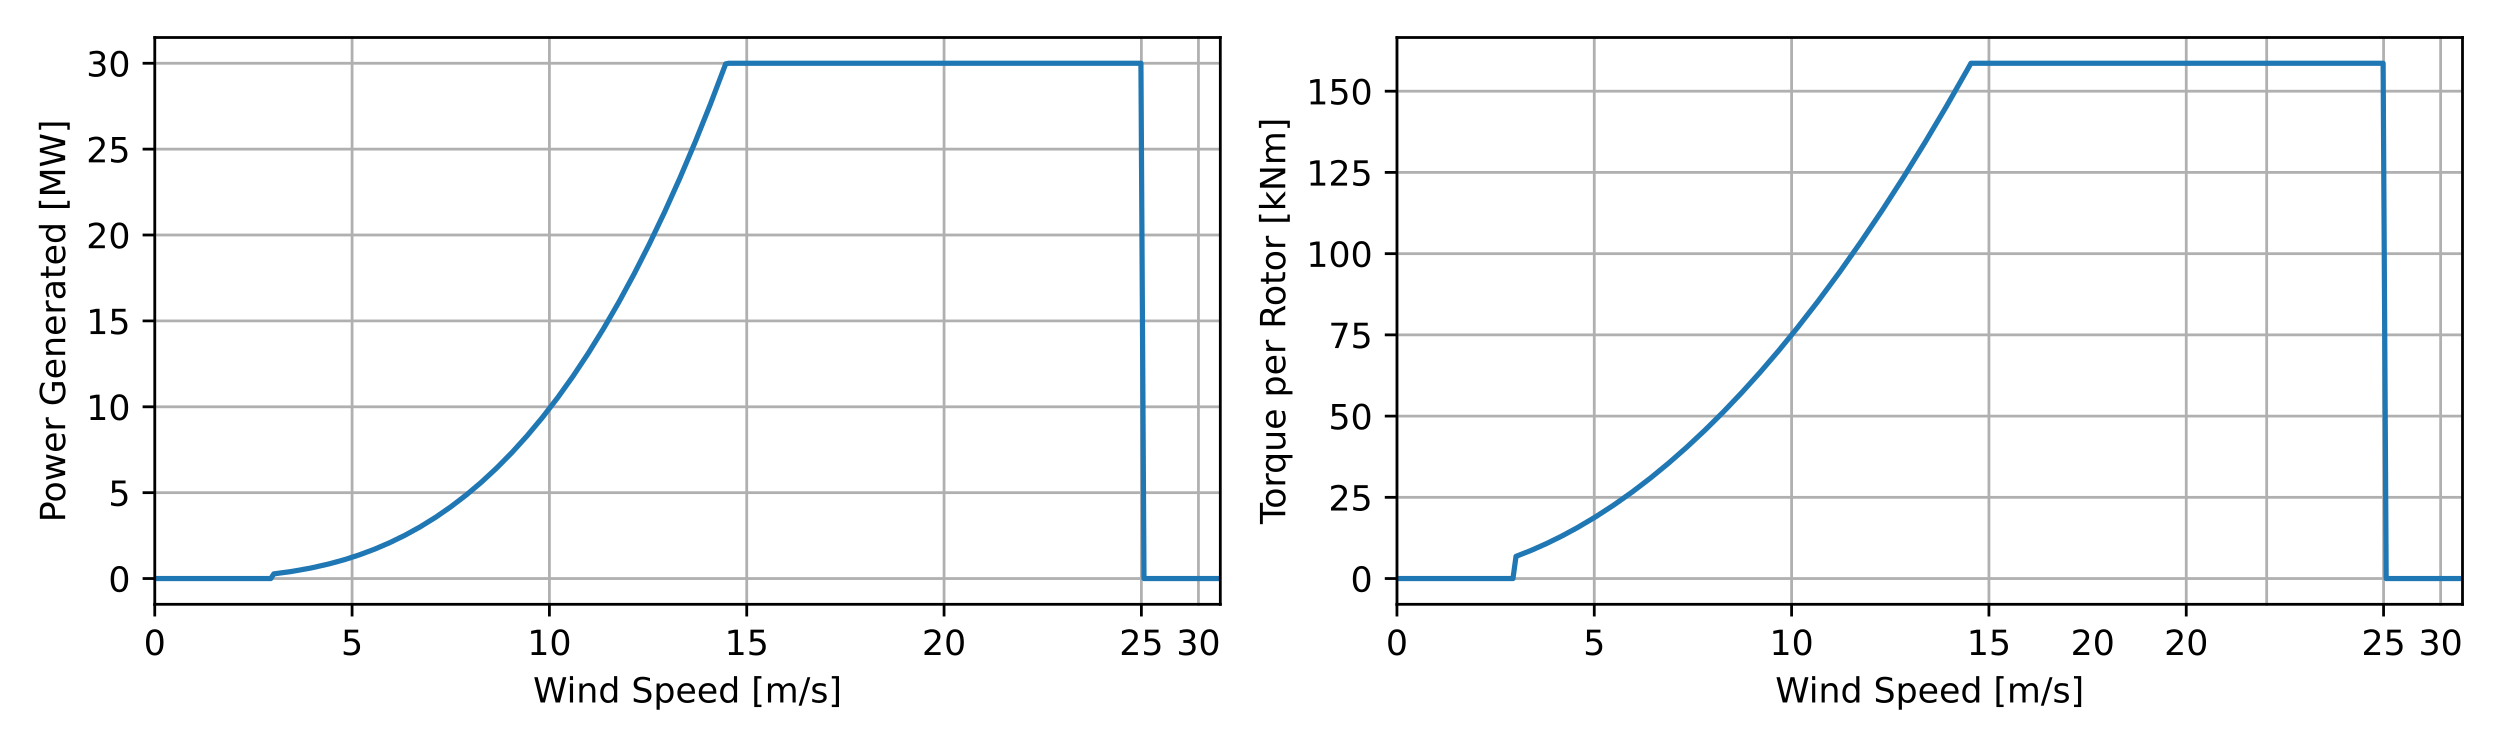
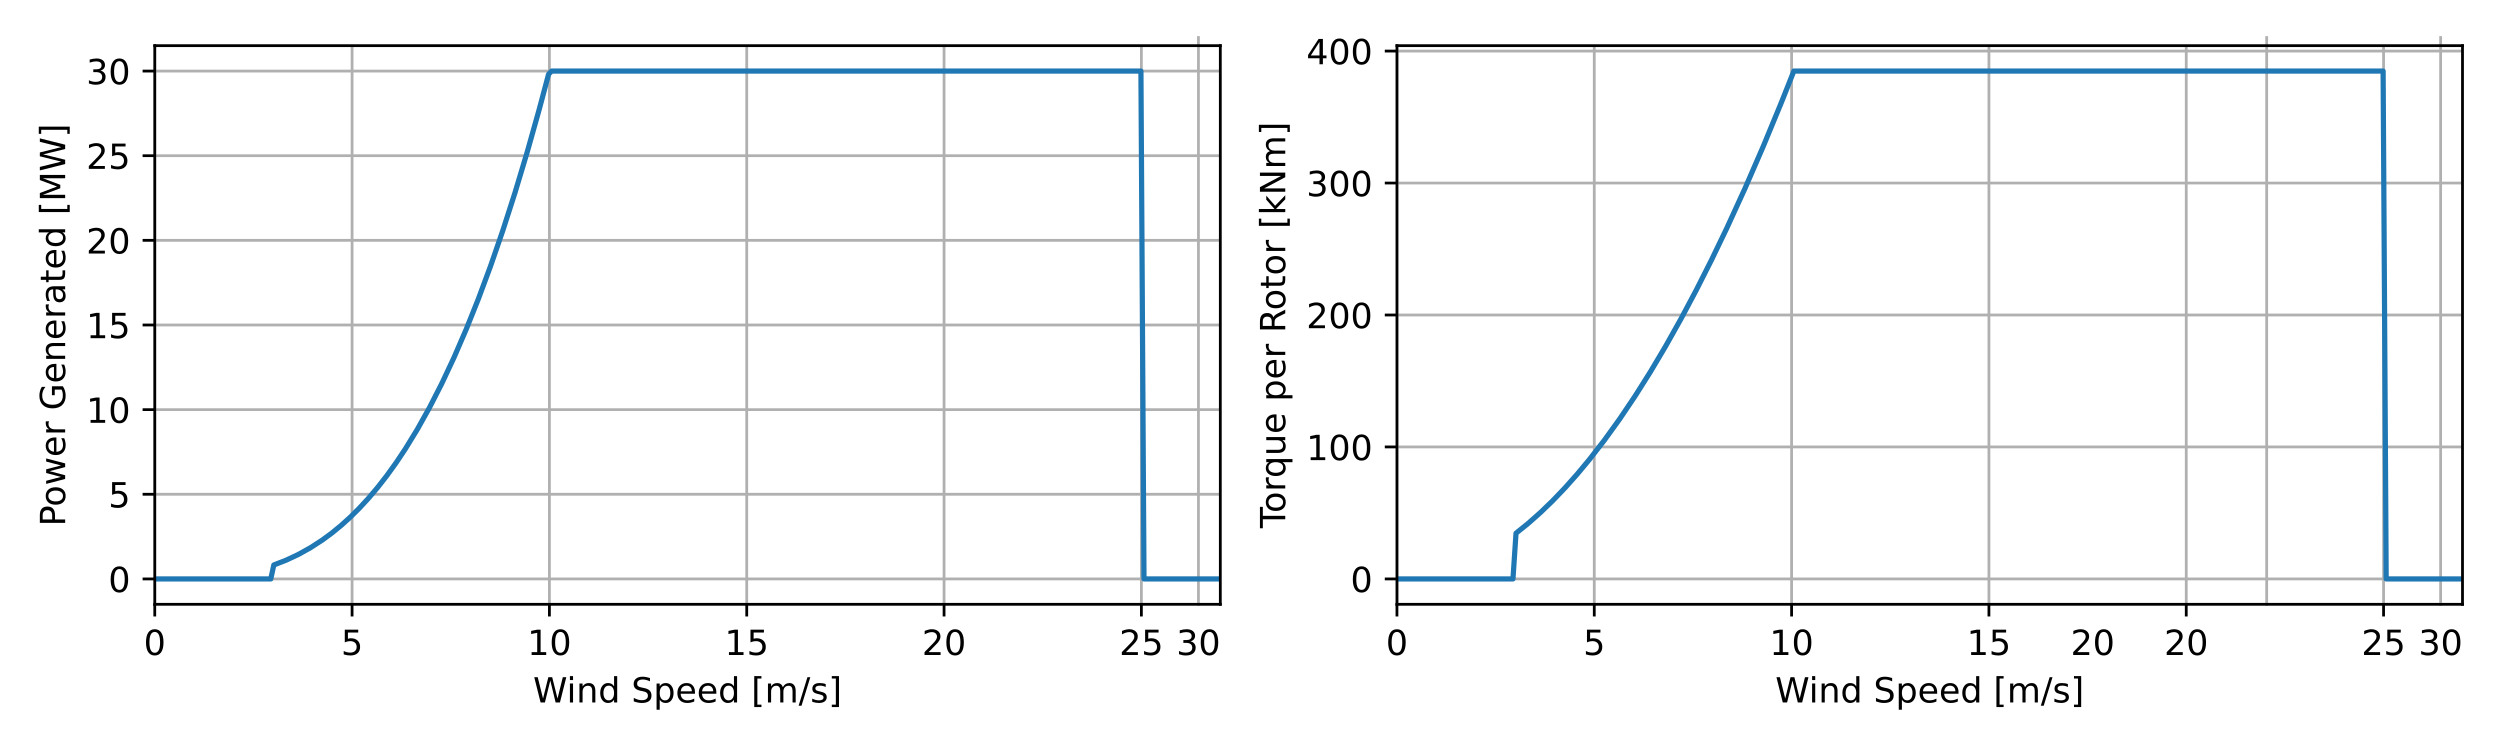
<svg xmlns="http://www.w3.org/2000/svg" xmlns:xlink="http://www.w3.org/1999/xlink" width="720pt" height="216pt" viewBox="0 0 720 216" version="1.1">
  <defs>
    <style type="text/css">*{stroke-linejoin: round; stroke-linecap: butt}</style>
  </defs>
  <g id="figure_1">
    <g id="patch_1">
      <path d="M 0 216  L 720 216  L 720 0  L 0 0  z " style="fill: #ffffff" />
    </g>
    <g id="axes_1">
      <g id="patch_2">
-         <path d="M 44.57 174.04  L 351.45 174.04  L 351.45 10.8  L 44.57 10.8  z " style="fill: #ffffff" />
+         <path d="M 44.57 174.04  L 351.45 174.04  L 351.45 13.15  L 44.57 13.15  z " style="fill: #ffffff" />
      </g>
      <g id="matplotlib.axis_1">
        <g id="xtick_1">
          <g id="line2d_1">
-             <path d="M 44.57 174.04  L 44.57 10.8  " clip-path="url(#pf1226b4d7b)" style="fill: none; stroke: #b0b0b0; stroke-width: 0.8; stroke-linecap: square" />
+             <path d="M 44.57 174.04  L 44.57 13.15  " clip-path="url(#p0feeaf5bdf)" style="fill: none; stroke: #b0b0b0; stroke-width: 0.8; stroke-linecap: square" />
          </g>
          <g id="line2d_2">
            <defs>
-               <path id="md472fddecd" d="M 0 0  L 0 3.5  " style="stroke: #000000; stroke-width: 0.8" />
+               <path id="m99c97398db" d="M 0 0  L 0 3.5  " style="stroke: #000000; stroke-width: 0.8" />
            </defs>
            <g>
-               <use xlink:href="#md472fddecd" x="44.57" y="174.04" style="stroke: #000000; stroke-width: 0.8" />
+               <use xlink:href="#m99c97398db" x="44.57" y="174.04" style="stroke: #000000; stroke-width: 0.8" />
            </g>
          </g>
          <g id="text_1">
            <g transform="translate(41.38875 188.6384) scale(0.1 -0.1)">
              <defs>
                <path id="DejaVuSans-30" d="M 2034 4250  Q 1547 4250 1301 3770  Q 1056 3291 1056 2328  Q 1056 1369 1301 889  Q 1547 409 2034 409  Q 2525 409 2770 889  Q 3016 1369 3016 2328  Q 3016 3291 2770 3770  Q 2525 4250 2034 4250  z M 2034 4750  Q 2819 4750 3233 4129  Q 3647 3509 3647 2328  Q 3647 1150 3233 529  Q 2819 -91 2034 -91  Q 1250 -91 836 529  Q 422 1150 422 2328  Q 422 3509 836 4129  Q 1250 4750 2034 4750  z " transform="scale(0.015625)" />
              </defs>
              <use xlink:href="#DejaVuSans-30" />
            </g>
          </g>
        </g>
        <g id="xtick_2">
          <g id="line2d_3">
-             <path d="M 101.4 174.04  L 101.4 10.8  " clip-path="url(#pf1226b4d7b)" style="fill: none; stroke: #b0b0b0; stroke-width: 0.8; stroke-linecap: square" />
+             <path d="M 101.4 174.04  L 101.4 13.15  " clip-path="url(#p0feeaf5bdf)" style="fill: none; stroke: #b0b0b0; stroke-width: 0.8; stroke-linecap: square" />
          </g>
          <g id="line2d_4">
            <g>
-               <use xlink:href="#md472fddecd" x="101.4" y="174.04" style="stroke: #000000; stroke-width: 0.8" />
+               <use xlink:href="#m99c97398db" x="101.4" y="174.04" style="stroke: #000000; stroke-width: 0.8" />
            </g>
          </g>
          <g id="text_2">
            <g transform="translate(98.21838 188.6384) scale(0.1 -0.1)">
              <defs>
                <path id="DejaVuSans-35" d="M 691 4666  L 3169 4666  L 3169 4134  L 1269 4134  L 1269 2991  Q 1406 3038 1543 3061  Q 1681 3084 1819 3084  Q 2600 3084 3056 2656  Q 3513 2228 3513 1497  Q 3513 744 3044 326  Q 2575 -91 1722 -91  Q 1428 -91 1123 -41  Q 819 9 494 109  L 494 744  Q 775 591 1075 516  Q 1375 441 1709 441  Q 2250 441 2565 725  Q 2881 1009 2881 1497  Q 2881 1984 2565 2268  Q 2250 2553 1709 2553  Q 1456 2553 1204 2497  Q 953 2441 691 2322  L 691 4666  z " transform="scale(0.015625)" />
              </defs>
              <use xlink:href="#DejaVuSans-35" />
            </g>
          </g>
        </g>
        <g id="xtick_3">
          <g id="line2d_5">
-             <path d="M 158.229 174.04  L 158.229 10.8  " clip-path="url(#pf1226b4d7b)" style="fill: none; stroke: #b0b0b0; stroke-width: 0.8; stroke-linecap: square" />
+             <path d="M 158.229 174.04  L 158.229 13.15  " clip-path="url(#p0feeaf5bdf)" style="fill: none; stroke: #b0b0b0; stroke-width: 0.8; stroke-linecap: square" />
          </g>
          <g id="line2d_6">
            <g>
-               <use xlink:href="#md472fddecd" x="158.229" y="174.04" style="stroke: #000000; stroke-width: 0.8" />
+               <use xlink:href="#m99c97398db" x="158.229" y="174.04" style="stroke: #000000; stroke-width: 0.8" />
            </g>
          </g>
          <g id="text_3">
            <g transform="translate(151.8668 188.6384) scale(0.1 -0.1)">
              <defs>
                <path id="DejaVuSans-31" d="M 794 531  L 1825 531  L 1825 4091  L 703 3866  L 703 4441  L 1819 4666  L 2450 4666  L 2450 531  L 3481 531  L 3481 0  L 794 0  L 794 531  z " transform="scale(0.015625)" />
              </defs>
              <use xlink:href="#DejaVuSans-31" />
              <use xlink:href="#DejaVuSans-30" x="63.623" />
            </g>
          </g>
        </g>
        <g id="xtick_4">
          <g id="line2d_7">
-             <path d="M 215.059 174.04  L 215.059 10.8  " clip-path="url(#pf1226b4d7b)" style="fill: none; stroke: #b0b0b0; stroke-width: 0.8; stroke-linecap: square" />
+             <path d="M 215.059 174.04  L 215.059 13.15  " clip-path="url(#p0feeaf5bdf)" style="fill: none; stroke: #b0b0b0; stroke-width: 0.8; stroke-linecap: square" />
          </g>
          <g id="line2d_8">
            <g>
-               <use xlink:href="#md472fddecd" x="215.059" y="174.04" style="stroke: #000000; stroke-width: 0.8" />
+               <use xlink:href="#m99c97398db" x="215.059" y="174.04" style="stroke: #000000; stroke-width: 0.8" />
            </g>
          </g>
          <g id="text_4">
            <g transform="translate(208.6964 188.6384) scale(0.1 -0.1)">
              <use xlink:href="#DejaVuSans-31" />
              <use xlink:href="#DejaVuSans-35" x="63.623" />
            </g>
          </g>
        </g>
        <g id="xtick_5">
          <g id="line2d_9">
-             <path d="M 271.889 174.04  L 271.889 10.8  " clip-path="url(#pf1226b4d7b)" style="fill: none; stroke: #b0b0b0; stroke-width: 0.8; stroke-linecap: square" />
+             <path d="M 271.889 174.04  L 271.889 13.15  " clip-path="url(#p0feeaf5bdf)" style="fill: none; stroke: #b0b0b0; stroke-width: 0.8; stroke-linecap: square" />
          </g>
          <g id="line2d_10">
            <g>
-               <use xlink:href="#md472fddecd" x="271.889" y="174.04" style="stroke: #000000; stroke-width: 0.8" />
+               <use xlink:href="#m99c97398db" x="271.889" y="174.04" style="stroke: #000000; stroke-width: 0.8" />
            </g>
          </g>
          <g id="text_5">
            <g transform="translate(265.526 188.6384) scale(0.1 -0.1)">
              <defs>
                <path id="DejaVuSans-32" d="M 1228 531  L 3431 531  L 3431 0  L 469 0  L 469 531  Q 828 903 1448 1529  Q 2069 2156 2228 2338  Q 2531 2678 2651 2914  Q 2772 3150 2772 3378  Q 2772 3750 2511 3984  Q 2250 4219 1831 4219  Q 1534 4219 1204 4116  Q 875 4013 500 3803  L 500 4441  Q 881 4594 1212 4672  Q 1544 4750 1819 4750  Q 2544 4750 2975 4387  Q 3406 4025 3406 3419  Q 3406 3131 3298 2873  Q 3191 2616 2906 2266  Q 2828 2175 2409 1742  Q 1991 1309 1228 531  z " transform="scale(0.015625)" />
              </defs>
              <use xlink:href="#DejaVuSans-32" />
              <use xlink:href="#DejaVuSans-30" x="63.623" />
            </g>
          </g>
        </g>
        <g id="xtick_6">
          <g id="line2d_11">
-             <path d="M 328.718 174.04  L 328.718 10.8  " clip-path="url(#pf1226b4d7b)" style="fill: none; stroke: #b0b0b0; stroke-width: 0.8; stroke-linecap: square" />
+             <path d="M 328.718 174.04  L 328.718 13.15  " clip-path="url(#p0feeaf5bdf)" style="fill: none; stroke: #b0b0b0; stroke-width: 0.8; stroke-linecap: square" />
          </g>
          <g id="line2d_12">
            <g>
-               <use xlink:href="#md472fddecd" x="328.718" y="174.04" style="stroke: #000000; stroke-width: 0.8" />
+               <use xlink:href="#m99c97398db" x="328.718" y="174.04" style="stroke: #000000; stroke-width: 0.8" />
            </g>
          </g>
          <g id="text_6">
            <g transform="translate(322.3556 188.6384) scale(0.1 -0.1)">
              <use xlink:href="#DejaVuSans-32" />
              <use xlink:href="#DejaVuSans-35" x="63.623" />
            </g>
          </g>
        </g>
        <g id="xtick_7">
          <g id="line2d_13">
            <path d="M 345.15 174.04  L 345.15 10.8  " clip-path="url(#pba02315aa2)" style="fill: none; stroke: #b0b0b0; stroke-width: 0.8; stroke-linecap: square" />
          </g>
          <g id="line2d_14">
            <g>
              <use xlink:href="#m69f1513c51" x="345.15" y="174.04" style="stroke: #000000; stroke-width: 0.8" />
            </g>
          </g>
          <g id="text_7">
            <g transform="translate(338.7875 188.6384) scale(0.1 -0.1)">
              <defs>
                <path id="DejaVuSans-33" d="M 2597 2516  Q 3050 2419 3304 2112  Q 3559 1806 3559 1356  Q 3559 666 3084 287  Q 2609 -91 1734 -91  Q 1441 -91 1130 -33  Q 819 25 488 141  L 488 750  Q 750 597 1062 519  Q 1375 441 1716 441  Q 2309 441 2620 675  Q 2931 909 2931 1356  Q 2931 1769 2642 2001  Q 2353 2234 1838 2234  L 1294 2234  L 1294 2753  L 1863 2753  Q 2328 2753 2575 2939  Q 2822 3125 2822 3475  Q 2822 3834 2567 4026  Q 2313 4219 1838 4219  Q 1578 4219 1281 4162  Q 984 4106 628 3988  L 628 4550  Q 988 4650 1302 4700  Q 1616 4750 1894 4750  Q 2613 4750 3031 4423  Q 3450 4097 3450 3541  Q 3450 3153 3228 2886  Q 3006 2619 2597 2516  z " transform="scale(0.015625)" />
              </defs>
              <use xlink:href="#DejaVuSans-33" />
              <use xlink:href="#DejaVuSans-30" x="63.623" />
            </g>
          </g>
        </g>
        <g id="text_8">
          <g transform="translate(153.5319 202.3166) scale(0.1 -0.1)">
            <defs>
              <path id="DejaVuSans-57" d="M 213 4666  L 850 4666  L 1831 722  L 2809 4666  L 3519 4666  L 4500 722  L 5478 4666  L 6119 4666  L 4947 0  L 4153 0  L 3169 4050  L 2175 0  L 1381 0  L 213 4666  z " transform="scale(0.015625)" />
              <path id="DejaVuSans-69" d="M 603 3500  L 1178 3500  L 1178 0  L 603 0  L 603 3500  z M 603 4863  L 1178 4863  L 1178 4134  L 603 4134  L 603 4863  z " transform="scale(0.015625)" />
              <path id="DejaVuSans-6e" d="M 3513 2113  L 3513 0  L 2938 0  L 2938 2094  Q 2938 2591 2744 2837  Q 2550 3084 2163 3084  Q 1697 3084 1428 2787  Q 1159 2491 1159 1978  L 1159 0  L 581 0  L 581 3500  L 1159 3500  L 1159 2956  Q 1366 3272 1645 3428  Q 1925 3584 2291 3584  Q 2894 3584 3203 3211  Q 3513 2838 3513 2113  z " transform="scale(0.015625)" />
              <path id="DejaVuSans-64" d="M 2906 2969  L 2906 4863  L 3481 4863  L 3481 0  L 2906 0  L 2906 525  Q 2725 213 2448 61  Q 2172 -91 1784 -91  Q 1150 -91 751 415  Q 353 922 353 1747  Q 353 2572 751 3078  Q 1150 3584 1784 3584  Q 2172 3584 2448 3432  Q 2725 3281 2906 2969  z M 947 1747  Q 947 1113 1208 752  Q 1469 391 1925 391  Q 2381 391 2643 752  Q 2906 1113 2906 1747  Q 2906 2381 2643 2742  Q 2381 3103 1925 3103  Q 1469 3103 1208 2742  Q 947 2381 947 1747  z " transform="scale(0.015625)" />
              <path id="DejaVuSans-20" transform="scale(0.015625)" />
              <path id="DejaVuSans-53" d="M 3425 4513  L 3425 3897  Q 3066 4069 2747 4153  Q 2428 4238 2131 4238  Q 1616 4238 1336 4038  Q 1056 3838 1056 3469  Q 1056 3159 1242 3001  Q 1428 2844 1947 2747  L 2328 2669  Q 3034 2534 3370 2195  Q 3706 1856 3706 1288  Q 3706 609 3251 259  Q 2797 -91 1919 -91  Q 1588 -91 1214 -16  Q 841 59 441 206  L 441 856  Q 825 641 1194 531  Q 1563 422 1919 422  Q 2459 422 2753 634  Q 3047 847 3047 1241  Q 3047 1584 2836 1778  Q 2625 1972 2144 2069  L 1759 2144  Q 1053 2284 737 2584  Q 422 2884 422 3419  Q 422 4038 858 4394  Q 1294 4750 2059 4750  Q 2388 4750 2728 4690  Q 3069 4631 3425 4513  z " transform="scale(0.015625)" />
              <path id="DejaVuSans-70" d="M 1159 525  L 1159 -1331  L 581 -1331  L 581 3500  L 1159 3500  L 1159 2969  Q 1341 3281 1617 3432  Q 1894 3584 2278 3584  Q 2916 3584 3314 3078  Q 3713 2572 3713 1747  Q 3713 922 3314 415  Q 2916 -91 2278 -91  Q 1894 -91 1617 61  Q 1341 213 1159 525  z M 3116 1747  Q 3116 2381 2855 2742  Q 2594 3103 2138 3103  Q 1681 3103 1420 2742  Q 1159 2381 1159 1747  Q 1159 1113 1420 752  Q 1681 391 2138 391  Q 2594 391 2855 752  Q 3116 1113 3116 1747  z " transform="scale(0.015625)" />
              <path id="DejaVuSans-65" d="M 3597 1894  L 3597 1613  L 953 1613  Q 991 1019 1311 708  Q 1631 397 2203 397  Q 2534 397 2845 478  Q 3156 559 3463 722  L 3463 178  Q 3153 47 2828 -22  Q 2503 -91 2169 -91  Q 1331 -91 842 396  Q 353 884 353 1716  Q 353 2575 817 3079  Q 1281 3584 2069 3584  Q 2775 3584 3186 3129  Q 3597 2675 3597 1894  z M 3022 2063  Q 3016 2534 2758 2815  Q 2500 3097 2075 3097  Q 1594 3097 1305 2825  Q 1016 2553 972 2059  L 3022 2063  z " transform="scale(0.015625)" />
              <path id="DejaVuSans-5b" d="M 550 4863  L 1875 4863  L 1875 4416  L 1125 4416  L 1125 -397  L 1875 -397  L 1875 -844  L 550 -844  L 550 4863  z " transform="scale(0.015625)" />
              <path id="DejaVuSans-6d" d="M 3328 2828  Q 3544 3216 3844 3400  Q 4144 3584 4550 3584  Q 5097 3584 5394 3201  Q 5691 2819 5691 2113  L 5691 0  L 5113 0  L 5113 2094  Q 5113 2597 4934 2840  Q 4756 3084 4391 3084  Q 3944 3084 3684 2787  Q 3425 2491 3425 1978  L 3425 0  L 2847 0  L 2847 2094  Q 2847 2600 2669 2842  Q 2491 3084 2119 3084  Q 1678 3084 1418 2786  Q 1159 2488 1159 1978  L 1159 0  L 581 0  L 581 3500  L 1159 3500  L 1159 2956  Q 1356 3278 1631 3431  Q 1906 3584 2284 3584  Q 2666 3584 2933 3390  Q 3200 3197 3328 2828  z " transform="scale(0.015625)" />
              <path id="DejaVuSans-2f" d="M 1625 4666  L 2156 4666  L 531 -594  L 0 -594  L 1625 4666  z " transform="scale(0.015625)" />
              <path id="DejaVuSans-73" d="M 2834 3397  L 2834 2853  Q 2591 2978 2328 3040  Q 2066 3103 1784 3103  Q 1356 3103 1142 2972  Q 928 2841 928 2578  Q 928 2378 1081 2264  Q 1234 2150 1697 2047  L 1894 2003  Q 2506 1872 2764 1633  Q 3022 1394 3022 966  Q 3022 478 2636 193  Q 2250 -91 1575 -91  Q 1294 -91 989 -36  Q 684 19 347 128  L 347 722  Q 666 556 975 473  Q 1284 391 1588 391  Q 1994 391 2212 530  Q 2431 669 2431 922  Q 2431 1156 2273 1281  Q 2116 1406 1581 1522  L 1381 1569  Q 847 1681 609 1914  Q 372 2147 372 2553  Q 372 3047 722 3315  Q 1072 3584 1716 3584  Q 2034 3584 2315 3537  Q 2597 3491 2834 3397  z " transform="scale(0.015625)" />
              <path id="DejaVuSans-5d" d="M 1947 4863  L 1947 -844  L 622 -844  L 622 -397  L 1369 -397  L 1369 4416  L 622 4416  L 622 4863  L 1947 4863  z " transform="scale(0.015625)" />
            </defs>
            <use xlink:href="#DejaVuSans-57" />
            <use xlink:href="#DejaVuSans-69" x="96.627" />
            <use xlink:href="#DejaVuSans-6e" x="124.41" />
            <use xlink:href="#DejaVuSans-64" x="187.789" />
            <use xlink:href="#DejaVuSans-20" x="251.266" />
            <use xlink:href="#DejaVuSans-53" x="283.053" />
            <use xlink:href="#DejaVuSans-70" x="346.529" />
            <use xlink:href="#DejaVuSans-65" x="410.006" />
            <use xlink:href="#DejaVuSans-65" x="471.529" />
            <use xlink:href="#DejaVuSans-64" x="533.053" />
            <use xlink:href="#DejaVuSans-20" x="596.529" />
            <use xlink:href="#DejaVuSans-5b" x="628.316" />
            <use xlink:href="#DejaVuSans-6d" x="667.33" />
            <use xlink:href="#DejaVuSans-2f" x="764.742" />
            <use xlink:href="#DejaVuSans-73" x="798.434" />
            <use xlink:href="#DejaVuSans-5d" x="850.533" />
          </g>
        </g>
      </g>
      <g id="matplotlib.axis_2">
        <g id="ytick_1">
          <g id="line2d_13">
-             <path d="M 44.57 166.62  L 351.45 166.62  " clip-path="url(#pf1226b4d7b)" style="fill: none; stroke: #b0b0b0; stroke-width: 0.8; stroke-linecap: square" />
+             <path d="M 44.57 166.727  L 351.45 166.727  " clip-path="url(#p0feeaf5bdf)" style="fill: none; stroke: #b0b0b0; stroke-width: 0.8; stroke-linecap: square" />
          </g>
          <g id="line2d_14">
            <defs>
-               <path id="me01e462a4b" d="M 0 0  L -3.5 0  " style="stroke: #000000; stroke-width: 0.8" />
+               <path id="m8d3c91c392" d="M 0 0  L -3.5 0  " style="stroke: #000000; stroke-width: 0.8" />
            </defs>
            <g>
-               <use xlink:href="#me01e462a4b" x="44.57" y="166.62" style="stroke: #000000; stroke-width: 0.8" />
+               <use xlink:href="#m8d3c91c392" x="44.57" y="166.727" style="stroke: #000000; stroke-width: 0.8" />
            </g>
          </g>
          <g id="text_8">
-             <g transform="translate(31.2075 170.4192) scale(0.1 -0.1)">
+             <g transform="translate(31.2075 170.526) scale(0.1 -0.1)">
              <use xlink:href="#DejaVuSans-30" />
            </g>
          </g>
        </g>
        <g id="ytick_2">
          <g id="line2d_15">
-             <path d="M 44.57 141.887  L 351.45 141.887  " clip-path="url(#pf1226b4d7b)" style="fill: none; stroke: #b0b0b0; stroke-width: 0.8; stroke-linecap: square" />
+             <path d="M 44.57 142.35  L 351.45 142.35  " clip-path="url(#p0feeaf5bdf)" style="fill: none; stroke: #b0b0b0; stroke-width: 0.8; stroke-linecap: square" />
          </g>
          <g id="line2d_16">
            <g>
-               <use xlink:href="#me01e462a4b" x="44.57" y="141.887" style="stroke: #000000; stroke-width: 0.8" />
+               <use xlink:href="#m8d3c91c392" x="44.57" y="142.35" style="stroke: #000000; stroke-width: 0.8" />
            </g>
          </g>
          <g id="text_9">
-             <g transform="translate(31.2075 145.6859) scale(0.1 -0.1)">
+             <g transform="translate(31.2075 146.1487) scale(0.1 -0.1)">
              <use xlink:href="#DejaVuSans-35" />
            </g>
          </g>
        </g>
        <g id="ytick_3">
          <g id="line2d_17">
-             <path d="M 44.57 117.153  L 351.45 117.153  " clip-path="url(#pf1226b4d7b)" style="fill: none; stroke: #b0b0b0; stroke-width: 0.8; stroke-linecap: square" />
+             <path d="M 44.57 117.972  L 351.45 117.972  " clip-path="url(#p0feeaf5bdf)" style="fill: none; stroke: #b0b0b0; stroke-width: 0.8; stroke-linecap: square" />
          </g>
          <g id="line2d_18">
            <g>
-               <use xlink:href="#me01e462a4b" x="44.57" y="117.153" style="stroke: #000000; stroke-width: 0.8" />
+               <use xlink:href="#m8d3c91c392" x="44.57" y="117.972" style="stroke: #000000; stroke-width: 0.8" />
            </g>
          </g>
          <g id="text_10">
-             <g transform="translate(24.845 120.9526) scale(0.1 -0.1)">
+             <g transform="translate(24.845 121.7715) scale(0.1 -0.1)">
              <use xlink:href="#DejaVuSans-31" />
              <use xlink:href="#DejaVuSans-30" x="63.623" />
            </g>
          </g>
        </g>
        <g id="ytick_4">
          <g id="line2d_19">
-             <path d="M 44.57 92.42  L 351.45 92.42  " clip-path="url(#pf1226b4d7b)" style="fill: none; stroke: #b0b0b0; stroke-width: 0.8; stroke-linecap: square" />
+             <path d="M 44.57 93.595  L 351.45 93.595  " clip-path="url(#p0feeaf5bdf)" style="fill: none; stroke: #b0b0b0; stroke-width: 0.8; stroke-linecap: square" />
          </g>
          <g id="line2d_20">
            <g>
-               <use xlink:href="#me01e462a4b" x="44.57" y="92.42" style="stroke: #000000; stroke-width: 0.8" />
+               <use xlink:href="#m8d3c91c392" x="44.57" y="93.595" style="stroke: #000000; stroke-width: 0.8" />
            </g>
          </g>
          <g id="text_11">
-             <g transform="translate(24.845 96.21922) scale(0.1 -0.1)">
+             <g transform="translate(24.845 97.39417) scale(0.1 -0.1)">
              <use xlink:href="#DejaVuSans-31" />
              <use xlink:href="#DejaVuSans-35" x="63.623" />
            </g>
          </g>
        </g>
        <g id="ytick_5">
          <g id="line2d_21">
-             <path d="M 44.57 67.687  L 351.45 67.687  " clip-path="url(#pf1226b4d7b)" style="fill: none; stroke: #b0b0b0; stroke-width: 0.8; stroke-linecap: square" />
+             <path d="M 44.57 69.218  L 351.45 69.218  " clip-path="url(#p0feeaf5bdf)" style="fill: none; stroke: #b0b0b0; stroke-width: 0.8; stroke-linecap: square" />
          </g>
          <g id="line2d_22">
            <g>
-               <use xlink:href="#me01e462a4b" x="44.57" y="67.687" style="stroke: #000000; stroke-width: 0.8" />
+               <use xlink:href="#m8d3c91c392" x="44.57" y="69.218" style="stroke: #000000; stroke-width: 0.8" />
            </g>
          </g>
          <g id="text_12">
-             <g transform="translate(24.845 71.48588) scale(0.1 -0.1)">
+             <g transform="translate(24.845 73.01688) scale(0.1 -0.1)">
              <use xlink:href="#DejaVuSans-32" />
              <use xlink:href="#DejaVuSans-30" x="63.623" />
            </g>
          </g>
        </g>
        <g id="ytick_6">
          <g id="line2d_23">
-             <path d="M 44.57 42.953  L 351.45 42.953  " clip-path="url(#pf1226b4d7b)" style="fill: none; stroke: #b0b0b0; stroke-width: 0.8; stroke-linecap: square" />
+             <path d="M 44.57 44.84  L 351.45 44.84  " clip-path="url(#p0feeaf5bdf)" style="fill: none; stroke: #b0b0b0; stroke-width: 0.8; stroke-linecap: square" />
          </g>
          <g id="line2d_24">
            <g>
-               <use xlink:href="#me01e462a4b" x="44.57" y="42.953" style="stroke: #000000; stroke-width: 0.8" />
+               <use xlink:href="#m8d3c91c392" x="44.57" y="44.84" style="stroke: #000000; stroke-width: 0.8" />
            </g>
          </g>
          <g id="text_13">
-             <g transform="translate(24.845 46.75255) scale(0.1 -0.1)">
+             <g transform="translate(24.845 48.63959) scale(0.1 -0.1)">
              <use xlink:href="#DejaVuSans-32" />
              <use xlink:href="#DejaVuSans-35" x="63.623" />
            </g>
          </g>
        </g>
        <g id="ytick_7">
          <g id="line2d_25">
-             <path d="M 44.57 18.22  L 351.45 18.22  " clip-path="url(#pf1226b4d7b)" style="fill: none; stroke: #b0b0b0; stroke-width: 0.8; stroke-linecap: square" />
+             <path d="M 44.57 20.463  L 351.45 20.463  " clip-path="url(#p0feeaf5bdf)" style="fill: none; stroke: #b0b0b0; stroke-width: 0.8; stroke-linecap: square" />
          </g>
          <g id="line2d_26">
            <g>
-               <use xlink:href="#me01e462a4b" x="44.57" y="18.22" style="stroke: #000000; stroke-width: 0.8" />
+               <use xlink:href="#m8d3c91c392" x="44.57" y="20.463" style="stroke: #000000; stroke-width: 0.8" />
            </g>
          </g>
          <g id="text_14">
-             <g transform="translate(24.845 22.01922) scale(0.1 -0.1)">
+             <g transform="translate(24.845 24.26231) scale(0.1 -0.1)">
              <defs>
                <path id="DejaVuSans-33" d="M 2597 2516  Q 3050 2419 3304 2112  Q 3559 1806 3559 1356  Q 3559 666 3084 287  Q 2609 -91 1734 -91  Q 1441 -91 1130 -33  Q 819 25 488 141  L 488 750  Q 750 597 1062 519  Q 1375 441 1716 441  Q 2309 441 2620 675  Q 2931 909 2931 1356  Q 2931 1769 2642 2001  Q 2353 2234 1838 2234  L 1294 2234  L 1294 2753  L 1863 2753  Q 2328 2753 2575 2939  Q 2822 3125 2822 3475  Q 2822 3834 2567 4026  Q 2313 4219 1838 4219  Q 1578 4219 1281 4162  Q 984 4106 628 3988  L 628 4550  Q 988 4650 1302 4700  Q 1616 4750 1894 4750  Q 2613 4750 3031 4423  Q 3450 4097 3450 3541  Q 3450 3153 3228 2886  Q 3006 2619 2597 2516  z " transform="scale(0.015625)" />
              </defs>
              <use xlink:href="#DejaVuSans-33" />
              <use xlink:href="#DejaVuSans-30" x="63.623" />
            </g>
          </g>
        </g>
        <g id="text_15">
-           <g transform="translate(18.76531 150.3981) rotate(-90) scale(0.1 -0.1)">
+           <g transform="translate(18.76531 151.5731) rotate(-90) scale(0.1 -0.1)">
            <defs>
              <path id="DejaVuSans-50" d="M 1259 4147  L 1259 2394  L 2053 2394  Q 2494 2394 2734 2622  Q 2975 2850 2975 3272  Q 2975 3691 2734 3919  Q 2494 4147 2053 4147  L 1259 4147  z M 628 4666  L 2053 4666  Q 2838 4666 3239 4311  Q 3641 3956 3641 3272  Q 3641 2581 3239 2228  Q 2838 1875 2053 1875  L 1259 1875  L 1259 0  L 628 0  L 628 4666  z " transform="scale(0.015625)" />
              <path id="DejaVuSans-6f" d="M 1959 3097  Q 1497 3097 1228 2736  Q 959 2375 959 1747  Q 959 1119 1226 758  Q 1494 397 1959 397  Q 2419 397 2687 759  Q 2956 1122 2956 1747  Q 2956 2369 2687 2733  Q 2419 3097 1959 3097  z M 1959 3584  Q 2709 3584 3137 3096  Q 3566 2609 3566 1747  Q 3566 888 3137 398  Q 2709 -91 1959 -91  Q 1206 -91 779 398  Q 353 888 353 1747  Q 353 2609 779 3096  Q 1206 3584 1959 3584  z " transform="scale(0.015625)" />
              <path id="DejaVuSans-77" d="M 269 3500  L 844 3500  L 1563 769  L 2278 3500  L 2956 3500  L 3675 769  L 4391 3500  L 4966 3500  L 4050 0  L 3372 0  L 2619 2869  L 1863 0  L 1184 0  L 269 3500  z " transform="scale(0.015625)" />
              <path id="DejaVuSans-72" d="M 2631 2963  Q 2534 3019 2420 3045  Q 2306 3072 2169 3072  Q 1681 3072 1420 2755  Q 1159 2438 1159 1844  L 1159 0  L 581 0  L 581 3500  L 1159 3500  L 1159 2956  Q 1341 3275 1631 3429  Q 1922 3584 2338 3584  Q 2397 3584 2469 3576  Q 2541 3569 2628 3553  L 2631 2963  z " transform="scale(0.015625)" />
              <path id="DejaVuSans-47" d="M 3809 666  L 3809 1919  L 2778 1919  L 2778 2438  L 4434 2438  L 4434 434  Q 4069 175 3628 42  Q 3188 -91 2688 -91  Q 1594 -91 976 548  Q 359 1188 359 2328  Q 359 3472 976 4111  Q 1594 4750 2688 4750  Q 3144 4750 3555 4637  Q 3966 4525 4313 4306  L 4313 3634  Q 3963 3931 3569 4081  Q 3175 4231 2741 4231  Q 1884 4231 1454 3753  Q 1025 3275 1025 2328  Q 1025 1384 1454 906  Q 1884 428 2741 428  Q 3075 428 3337 486  Q 3600 544 3809 666  z " transform="scale(0.015625)" />
              <path id="DejaVuSans-61" d="M 2194 1759  Q 1497 1759 1228 1600  Q 959 1441 959 1056  Q 959 750 1161 570  Q 1363 391 1709 391  Q 2188 391 2477 730  Q 2766 1069 2766 1631  L 2766 1759  L 2194 1759  z M 3341 1997  L 3341 0  L 2766 0  L 2766 531  Q 2569 213 2275 61  Q 1981 -91 1556 -91  Q 1019 -91 701 211  Q 384 513 384 1019  Q 384 1609 779 1909  Q 1175 2209 1959 2209  L 2766 2209  L 2766 2266  Q 2766 2663 2505 2880  Q 2244 3097 1772 3097  Q 1472 3097 1187 3025  Q 903 2953 641 2809  L 641 3341  Q 956 3463 1253 3523  Q 1550 3584 1831 3584  Q 2591 3584 2966 3190  Q 3341 2797 3341 1997  z " transform="scale(0.015625)" />
              <path id="DejaVuSans-74" d="M 1172 4494  L 1172 3500  L 2356 3500  L 2356 3053  L 1172 3053  L 1172 1153  Q 1172 725 1289 603  Q 1406 481 1766 481  L 2356 481  L 2356 0  L 1766 0  Q 1100 0 847 248  Q 594 497 594 1153  L 594 3053  L 172 3053  L 172 3500  L 594 3500  L 594 4494  L 1172 4494  z " transform="scale(0.015625)" />
              <path id="DejaVuSans-4d" d="M 628 4666  L 1569 4666  L 2759 1491  L 3956 4666  L 4897 4666  L 4897 0  L 4281 0  L 4281 4097  L 3078 897  L 2444 897  L 1241 4097  L 1241 0  L 628 0  L 628 4666  z " transform="scale(0.015625)" />
            </defs>
            <use xlink:href="#DejaVuSans-50" />
            <use xlink:href="#DejaVuSans-6f" x="56.678" />
            <use xlink:href="#DejaVuSans-77" x="117.859" />
            <use xlink:href="#DejaVuSans-65" x="199.646" />
            <use xlink:href="#DejaVuSans-72" x="261.17" />
            <use xlink:href="#DejaVuSans-20" x="302.283" />
            <use xlink:href="#DejaVuSans-47" x="334.07" />
            <use xlink:href="#DejaVuSans-65" x="411.561" />
            <use xlink:href="#DejaVuSans-6e" x="473.084" />
            <use xlink:href="#DejaVuSans-65" x="536.463" />
            <use xlink:href="#DejaVuSans-72" x="597.986" />
            <use xlink:href="#DejaVuSans-61" x="639.1" />
            <use xlink:href="#DejaVuSans-74" x="700.379" />
            <use xlink:href="#DejaVuSans-65" x="739.588" />
            <use xlink:href="#DejaVuSans-64" x="801.111" />
            <use xlink:href="#DejaVuSans-20" x="864.588" />
            <use xlink:href="#DejaVuSans-5b" x="896.375" />
            <use xlink:href="#DejaVuSans-4d" x="935.389" />
            <use xlink:href="#DejaVuSans-57" x="1021.668" />
            <use xlink:href="#DejaVuSans-5d" x="1120.545" />
          </g>
        </g>
      </g>
      <g id="line2d_27">
-         <path d="M 44.57 166.62  L 77.984 166.62  L 78.863 165.275  L 84.139 164.554  L 89.415 163.613  L 94.691 162.422  L 99.087 161.218  L 103.484 159.802  L 107.88 158.159  L 112.277 156.271  L 116.674 154.122  L 121.07 151.693  L 125.467 148.969  L 129.863 145.932  L 134.26 142.565  L 138.656 138.851  L 143.053 134.773  L 147.45 130.315  L 151.846 125.459  L 156.243 120.188  L 160.639 114.485  L 165.036 108.333  L 169.432 101.716  L 173.829 94.615  L 178.225 87.015  L 182.622 78.898  L 187.019 70.247  L 191.415 61.046  L 195.812 51.276  L 200.208 40.922  L 204.605 29.966  L 209.001 18.391  L 209.881 18.22  L 328.588 18.22  L 329.467 166.62  L 351.45 166.62  L 351.45 166.62  " clip-path="url(#pf1226b4d7b)" style="fill: none; stroke: #1f77b4; stroke-width: 1.5; stroke-linecap: square" />
+         <path d="M 44.57 166.727  L 77.984 166.727  L 78.863 162.71  L 82.38 161.342  L 85.898 159.696  L 89.415 157.743  L 92.932 155.46  L 95.57 153.513  L 98.208 151.355  L 100.846 148.974  L 103.484 146.359  L 106.122 143.498  L 108.76 140.382  L 111.398 136.999  L 114.036 133.337  L 116.674 129.387  L 120.191 123.652  L 123.708 117.358  L 127.225 110.478  L 130.743 102.988  L 134.26 94.86  L 137.777 86.069  L 141.294 76.589  L 144.812 66.394  L 148.329 55.458  L 151.846 43.754  L 155.363 31.258  L 158.001 21.349  L 158.881 20.463  L 328.588 20.463  L 329.467 166.727  L 351.45 166.727  L 351.45 166.727  " clip-path="url(#p0feeaf5bdf)" style="fill: none; stroke: #1f77b4; stroke-width: 1.5; stroke-linecap: square" />
      </g>
      <g id="patch_3">
-         <path d="M 44.57 174.04  L 44.57 10.8  " style="fill: none; stroke: #000000; stroke-width: 0.8; stroke-linejoin: miter; stroke-linecap: square" />
+         <path d="M 44.57 174.04  L 44.57 13.15  " style="fill: none; stroke: #000000; stroke-width: 0.8; stroke-linejoin: miter; stroke-linecap: square" />
      </g>
      <g id="patch_4">
-         <path d="M 351.45 174.04  L 351.45 10.8  " style="fill: none; stroke: #000000; stroke-width: 0.8; stroke-linejoin: miter; stroke-linecap: square" />
+         <path d="M 351.45 174.04  L 351.45 13.15  " style="fill: none; stroke: #000000; stroke-width: 0.8; stroke-linejoin: miter; stroke-linecap: square" />
      </g>
      <g id="patch_5">
        <path d="M 44.57 174.04  L 351.45 174.04  " style="fill: none; stroke: #000000; stroke-width: 0.8; stroke-linejoin: miter; stroke-linecap: square" />
      </g>
      <g id="patch_6">
-         <path d="M 44.57 10.8  L 351.45 10.8  " style="fill: none; stroke: #000000; stroke-width: 0.8; stroke-linejoin: miter; stroke-linecap: square" />
+         <path d="M 44.57 13.15  L 351.45 13.15  " style="fill: none; stroke: #000000; stroke-width: 0.8; stroke-linejoin: miter; stroke-linecap: square" />
      </g>
    </g>
    <g id="axes_2">
      <g id="patch_7">
-         <path d="M 402.32 174.04  L 709.2 174.04  L 709.2 10.8  L 402.32 10.8  z " style="fill: #ffffff" />
+         <path d="M 402.32 174.04  L 709.2 174.04  L 709.2 13.15  L 402.32 13.15  z " style="fill: #ffffff" />
      </g>
      <g id="matplotlib.axis_3">
        <g id="xtick_7">
          <g id="line2d_28">
-             <path d="M 402.32 174.04  L 402.32 10.8  " clip-path="url(#p89b3ed5b57)" style="fill: none; stroke: #b0b0b0; stroke-width: 0.8; stroke-linecap: square" />
+             <path d="M 402.32 174.04  L 402.32 13.15  " clip-path="url(#pdefe27f030)" style="fill: none; stroke: #b0b0b0; stroke-width: 0.8; stroke-linecap: square" />
          </g>
          <g id="line2d_29">
            <g>
-               <use xlink:href="#md472fddecd" x="402.32" y="174.04" style="stroke: #000000; stroke-width: 0.8" />
+               <use xlink:href="#m99c97398db" x="402.32" y="174.04" style="stroke: #000000; stroke-width: 0.8" />
            </g>
          </g>
          <g id="text_16">
            <g transform="translate(399.1388 188.6384) scale(0.1 -0.1)">
              <use xlink:href="#DejaVuSans-30" />
            </g>
          </g>
        </g>
        <g id="xtick_8">
          <g id="line2d_30">
-             <path d="M 459.15 174.04  L 459.15 10.8  " clip-path="url(#p89b3ed5b57)" style="fill: none; stroke: #b0b0b0; stroke-width: 0.8; stroke-linecap: square" />
+             <path d="M 459.15 174.04  L 459.15 13.15  " clip-path="url(#pdefe27f030)" style="fill: none; stroke: #b0b0b0; stroke-width: 0.8; stroke-linecap: square" />
          </g>
          <g id="line2d_31">
            <g>
-               <use xlink:href="#md472fddecd" x="459.15" y="174.04" style="stroke: #000000; stroke-width: 0.8" />
+               <use xlink:href="#m99c97398db" x="459.15" y="174.04" style="stroke: #000000; stroke-width: 0.8" />
            </g>
          </g>
          <g id="text_17">
            <g transform="translate(455.9684 188.6384) scale(0.1 -0.1)">
              <use xlink:href="#DejaVuSans-35" />
            </g>
          </g>
        </g>
        <g id="xtick_9">
          <g id="line2d_32">
-             <path d="M 515.979 174.04  L 515.979 10.8  " clip-path="url(#p89b3ed5b57)" style="fill: none; stroke: #b0b0b0; stroke-width: 0.8; stroke-linecap: square" />
+             <path d="M 515.979 174.04  L 515.979 13.15  " clip-path="url(#pdefe27f030)" style="fill: none; stroke: #b0b0b0; stroke-width: 0.8; stroke-linecap: square" />
          </g>
          <g id="line2d_33">
            <g>
-               <use xlink:href="#md472fddecd" x="515.979" y="174.04" style="stroke: #000000; stroke-width: 0.8" />
+               <use xlink:href="#m99c97398db" x="515.979" y="174.04" style="stroke: #000000; stroke-width: 0.8" />
            </g>
          </g>
          <g id="text_18">
            <g transform="translate(509.6168 188.6384) scale(0.1 -0.1)">
              <use xlink:href="#DejaVuSans-31" />
              <use xlink:href="#DejaVuSans-30" x="63.623" />
            </g>
          </g>
        </g>
        <g id="xtick_10">
          <g id="line2d_34">
-             <path d="M 572.809 174.04  L 572.809 10.8  " clip-path="url(#p89b3ed5b57)" style="fill: none; stroke: #b0b0b0; stroke-width: 0.8; stroke-linecap: square" />
+             <path d="M 572.809 174.04  L 572.809 13.15  " clip-path="url(#pdefe27f030)" style="fill: none; stroke: #b0b0b0; stroke-width: 0.8; stroke-linecap: square" />
          </g>
          <g id="line2d_35">
            <g>
-               <use xlink:href="#md472fddecd" x="572.809" y="174.04" style="stroke: #000000; stroke-width: 0.8" />
+               <use xlink:href="#m99c97398db" x="572.809" y="174.04" style="stroke: #000000; stroke-width: 0.8" />
            </g>
          </g>
          <g id="text_19">
            <g transform="translate(566.4464 188.6384) scale(0.1 -0.1)">
              <use xlink:href="#DejaVuSans-31" />
              <use xlink:href="#DejaVuSans-35" x="63.623" />
            </g>
          </g>
        </g>
        <g id="xtick_11">
          <g id="line2d_36">
-             <path d="M 629.639 174.04  L 629.639 10.8  " clip-path="url(#p89b3ed5b57)" style="fill: none; stroke: #b0b0b0; stroke-width: 0.8; stroke-linecap: square" />
+             <path d="M 629.639 174.04  L 629.639 13.15  " clip-path="url(#pdefe27f030)" style="fill: none; stroke: #b0b0b0; stroke-width: 0.8; stroke-linecap: square" />
          </g>
          <g id="line2d_37">
            <g>
-               <use xlink:href="#md472fddecd" x="629.639" y="174.04" style="stroke: #000000; stroke-width: 0.8" />
+               <use xlink:href="#m99c97398db" x="629.639" y="174.04" style="stroke: #000000; stroke-width: 0.8" />
            </g>
          </g>
          <g id="text_20">
            <g transform="translate(623.276 188.6384) scale(0.1 -0.1)">
              <use xlink:href="#DejaVuSans-32" />
              <use xlink:href="#DejaVuSans-30" x="63.623" />
            </g>
          </g>
        </g>
        <g id="xtick_12">
          <g id="line2d_38">
-             <path d="M 686.468 174.04  L 686.468 10.8  " clip-path="url(#p89b3ed5b57)" style="fill: none; stroke: #b0b0b0; stroke-width: 0.8; stroke-linecap: square" />
+             <path d="M 686.468 174.04  L 686.468 13.15  " clip-path="url(#pdefe27f030)" style="fill: none; stroke: #b0b0b0; stroke-width: 0.8; stroke-linecap: square" />
          </g>
          <g id="line2d_39">
            <g>
-               <use xlink:href="#md472fddecd" x="686.468" y="174.04" style="stroke: #000000; stroke-width: 0.8" />
+               <use xlink:href="#m99c97398db" x="686.468" y="174.04" style="stroke: #000000; stroke-width: 0.8" />
            </g>
          </g>
          <g id="text_21">
            <g transform="translate(596.3442 188.6384) scale(0.1 -0.1)">
              <use xlink:href="#DejaVuSans-32" />
              <use xlink:href="#DejaVuSans-30" x="63.623" />
            </g>
          </g>
        </g>
        <g id="xtick_13">
          <g id="line2d_40">
            <path d="M 652.803 174.04  L 652.803 10.8  " clip-path="url(#p8c512b7d08)" style="fill: none; stroke: #b0b0b0; stroke-width: 0.8; stroke-linecap: square" />
          </g>
          <g id="line2d_41">
            <g>
              <use xlink:href="#m69f1513c51" x="652.803" y="174.04" style="stroke: #000000; stroke-width: 0.8" />
            </g>
          </g>
          <g id="text_22">
            <g transform="translate(680.1056 188.6384) scale(0.1 -0.1)">
              <use xlink:href="#DejaVuSans-32" />
              <use xlink:href="#DejaVuSans-35" x="63.623" />
            </g>
          </g>
        </g>
        <g id="xtick_14">
          <g id="line2d_42">
            <path d="M 702.9 174.04  L 702.9 10.8  " clip-path="url(#p8c512b7d08)" style="fill: none; stroke: #b0b0b0; stroke-width: 0.8; stroke-linecap: square" />
          </g>
          <g id="line2d_43">
            <g>
              <use xlink:href="#m69f1513c51" x="702.9" y="174.04" style="stroke: #000000; stroke-width: 0.8" />
            </g>
          </g>
          <g id="text_23">
            <g transform="translate(696.5375 188.6384) scale(0.1 -0.1)">
              <use xlink:href="#DejaVuSans-33" />
              <use xlink:href="#DejaVuSans-30" x="63.623" />
            </g>
          </g>
        </g>
        <g id="text_24">
          <g transform="translate(511.2819 202.3166) scale(0.1 -0.1)">
            <use xlink:href="#DejaVuSans-57" />
            <use xlink:href="#DejaVuSans-69" x="96.627" />
            <use xlink:href="#DejaVuSans-6e" x="124.41" />
            <use xlink:href="#DejaVuSans-64" x="187.789" />
            <use xlink:href="#DejaVuSans-20" x="251.266" />
            <use xlink:href="#DejaVuSans-53" x="283.053" />
            <use xlink:href="#DejaVuSans-70" x="346.529" />
            <use xlink:href="#DejaVuSans-65" x="410.006" />
            <use xlink:href="#DejaVuSans-65" x="471.529" />
            <use xlink:href="#DejaVuSans-64" x="533.053" />
            <use xlink:href="#DejaVuSans-20" x="596.529" />
            <use xlink:href="#DejaVuSans-5b" x="628.316" />
            <use xlink:href="#DejaVuSans-6d" x="667.33" />
            <use xlink:href="#DejaVuSans-2f" x="764.742" />
            <use xlink:href="#DejaVuSans-73" x="798.434" />
            <use xlink:href="#DejaVuSans-5d" x="850.533" />
          </g>
        </g>
      </g>
      <g id="matplotlib.axis_4">
        <g id="ytick_8">
          <g id="line2d_40">
-             <path d="M 402.32 166.62  L 709.2 166.62  " clip-path="url(#p89b3ed5b57)" style="fill: none; stroke: #b0b0b0; stroke-width: 0.8; stroke-linecap: square" />
+             <path d="M 402.32 166.727  L 709.2 166.727  " clip-path="url(#pdefe27f030)" style="fill: none; stroke: #b0b0b0; stroke-width: 0.8; stroke-linecap: square" />
          </g>
          <g id="line2d_41">
            <g>
-               <use xlink:href="#me01e462a4b" x="402.32" y="166.62" style="stroke: #000000; stroke-width: 0.8" />
+               <use xlink:href="#m8d3c91c392" x="402.32" y="166.727" style="stroke: #000000; stroke-width: 0.8" />
            </g>
          </g>
          <g id="text_23">
-             <g transform="translate(388.9575 170.4192) scale(0.1 -0.1)">
+             <g transform="translate(388.9575 170.526) scale(0.1 -0.1)">
              <use xlink:href="#DejaVuSans-30" />
            </g>
          </g>
        </g>
        <g id="ytick_9">
          <g id="line2d_42">
-             <path d="M 402.32 143.228  L 709.2 143.228  " clip-path="url(#p89b3ed5b57)" style="fill: none; stroke: #b0b0b0; stroke-width: 0.8; stroke-linecap: square" />
+             <path d="M 402.32 128.722  L 709.2 128.722  " clip-path="url(#pdefe27f030)" style="fill: none; stroke: #b0b0b0; stroke-width: 0.8; stroke-linecap: square" />
          </g>
          <g id="line2d_43">
            <g>
-               <use xlink:href="#me01e462a4b" x="402.32" y="143.228" style="stroke: #000000; stroke-width: 0.8" />
+               <use xlink:href="#m8d3c91c392" x="402.32" y="128.722" style="stroke: #000000; stroke-width: 0.8" />
            </g>
          </g>
          <g id="text_24">
-             <g transform="translate(382.595 147.0268) scale(0.1 -0.1)">
-               <use xlink:href="#DejaVuSans-32" />
-               <use xlink:href="#DejaVuSans-35" x="63.623" />
+             <g transform="translate(376.2325 132.5212) scale(0.1 -0.1)">
+               <use xlink:href="#DejaVuSans-31" />
+               <use xlink:href="#DejaVuSans-30" x="63.623" />
+               <use xlink:href="#DejaVuSans-30" x="127.246" />
            </g>
          </g>
        </g>
        <g id="ytick_10">
          <g id="line2d_44">
-             <path d="M 402.32 119.835  L 709.2 119.835  " clip-path="url(#p89b3ed5b57)" style="fill: none; stroke: #b0b0b0; stroke-width: 0.8; stroke-linecap: square" />
+             <path d="M 402.32 90.717  L 709.2 90.717  " clip-path="url(#pdefe27f030)" style="fill: none; stroke: #b0b0b0; stroke-width: 0.8; stroke-linecap: square" />
          </g>
          <g id="line2d_45">
            <g>
-               <use xlink:href="#me01e462a4b" x="402.32" y="119.835" style="stroke: #000000; stroke-width: 0.8" />
+               <use xlink:href="#m8d3c91c392" x="402.32" y="90.717" style="stroke: #000000; stroke-width: 0.8" />
            </g>
          </g>
          <g id="text_25">
-             <g transform="translate(382.595 123.6345) scale(0.1 -0.1)">
-               <use xlink:href="#DejaVuSans-35" />
-               <use xlink:href="#DejaVuSans-30" x="63.623" />
+             <g transform="translate(376.2325 94.51634) scale(0.1 -0.1)">
+               <use xlink:href="#DejaVuSans-32" />
+               <use xlink:href="#DejaVuSans-30" x="63.623" />
+               <use xlink:href="#DejaVuSans-30" x="127.246" />
            </g>
          </g>
        </g>
        <g id="ytick_11">
          <g id="line2d_46">
-             <path d="M 402.32 96.443  L 709.2 96.443  " clip-path="url(#p89b3ed5b57)" style="fill: none; stroke: #b0b0b0; stroke-width: 0.8; stroke-linecap: square" />
+             <path d="M 402.32 52.712  L 709.2 52.712  " clip-path="url(#pdefe27f030)" style="fill: none; stroke: #b0b0b0; stroke-width: 0.8; stroke-linecap: square" />
          </g>
          <g id="line2d_47">
            <g>
-               <use xlink:href="#me01e462a4b" x="402.32" y="96.443" style="stroke: #000000; stroke-width: 0.8" />
+               <use xlink:href="#m8d3c91c392" x="402.32" y="52.712" style="stroke: #000000; stroke-width: 0.8" />
            </g>
          </g>
          <g id="text_26">
-             <g transform="translate(382.595 100.2421) scale(0.1 -0.1)">
-               <defs>
-                 <path id="DejaVuSans-37" d="M 525 4666  L 3525 4666  L 3525 4397  L 1831 0  L 1172 0  L 2766 4134  L 525 4134  L 525 4666  z " transform="scale(0.015625)" />
-               </defs>
-               <use xlink:href="#DejaVuSans-37" />
-               <use xlink:href="#DejaVuSans-35" x="63.623" />
+             <g transform="translate(376.2325 56.5115) scale(0.1 -0.1)">
+               <use xlink:href="#DejaVuSans-33" />
+               <use xlink:href="#DejaVuSans-30" x="63.623" />
+               <use xlink:href="#DejaVuSans-30" x="127.246" />
            </g>
          </g>
        </g>
        <g id="ytick_12">
          <g id="line2d_48">
-             <path d="M 402.32 73.051  L 709.2 73.051  " clip-path="url(#p89b3ed5b57)" style="fill: none; stroke: #b0b0b0; stroke-width: 0.8; stroke-linecap: square" />
+             <path d="M 402.32 14.707  L 709.2 14.707  " clip-path="url(#pdefe27f030)" style="fill: none; stroke: #b0b0b0; stroke-width: 0.8; stroke-linecap: square" />
          </g>
          <g id="line2d_49">
            <g>
-               <use xlink:href="#me01e462a4b" x="402.32" y="73.051" style="stroke: #000000; stroke-width: 0.8" />
+               <use xlink:href="#m8d3c91c392" x="402.32" y="14.707" style="stroke: #000000; stroke-width: 0.8" />
            </g>
          </g>
          <g id="text_27">
-             <g transform="translate(376.2325 76.84972) scale(0.1 -0.1)">
-               <use xlink:href="#DejaVuSans-31" />
+             <g transform="translate(376.2325 18.50665) scale(0.1 -0.1)">
+               <defs>
+                 <path id="DejaVuSans-34" d="M 2419 4116  L 825 1625  L 2419 1625  L 2419 4116  z M 2253 4666  L 3047 4666  L 3047 1625  L 3713 1625  L 3713 1100  L 3047 1100  L 3047 0  L 2419 0  L 2419 1100  L 313 1100  L 313 1709  L 2253 4666  z " transform="scale(0.015625)" />
+               </defs>
+               <use xlink:href="#DejaVuSans-34" />
              <use xlink:href="#DejaVuSans-30" x="63.623" />
              <use xlink:href="#DejaVuSans-30" x="127.246" />
            </g>
          </g>
        </g>
-         <g id="ytick_13">
-           <g id="line2d_50">
-             <path d="M 402.32 49.658  L 709.2 49.658  " clip-path="url(#p89b3ed5b57)" style="fill: none; stroke: #b0b0b0; stroke-width: 0.8; stroke-linecap: square" />
-           </g>
-           <g id="line2d_51">
-             <g>
-               <use xlink:href="#me01e462a4b" x="402.32" y="49.658" style="stroke: #000000; stroke-width: 0.8" />
-             </g>
-           </g>
-           <g id="text_28">
-             <g transform="translate(376.2325 53.45734) scale(0.1 -0.1)">
-               <use xlink:href="#DejaVuSans-31" />
-               <use xlink:href="#DejaVuSans-32" x="63.623" />
-               <use xlink:href="#DejaVuSans-35" x="127.246" />
-             </g>
-           </g>
-         </g>
-         <g id="ytick_14">
-           <g id="line2d_52">
-             <path d="M 402.32 26.266  L 709.2 26.266  " clip-path="url(#p89b3ed5b57)" style="fill: none; stroke: #b0b0b0; stroke-width: 0.8; stroke-linecap: square" />
-           </g>
-           <g id="line2d_53">
-             <g>
-               <use xlink:href="#me01e462a4b" x="402.32" y="26.266" style="stroke: #000000; stroke-width: 0.8" />
-             </g>
-           </g>
-           <g id="text_29">
-             <g transform="translate(376.2325 30.06497) scale(0.1 -0.1)">
-               <use xlink:href="#DejaVuSans-31" />
-               <use xlink:href="#DejaVuSans-35" x="63.623" />
-               <use xlink:href="#DejaVuSans-30" x="127.246" />
-             </g>
-           </g>
-         </g>
-         <g id="text_30">
-           <g transform="translate(370.1528 150.9356) rotate(-90) scale(0.1 -0.1)">
+         <g id="text_28">
+           <g transform="translate(370.1528 152.1106) rotate(-90) scale(0.1 -0.1)">
            <defs>
              <path id="DejaVuSans-54" d="M -19 4666  L 3928 4666  L 3928 4134  L 2272 4134  L 2272 0  L 1638 0  L 1638 4134  L -19 4134  L -19 4666  z " transform="scale(0.015625)" />
              <path id="DejaVuSans-71" d="M 947 1747  Q 947 1113 1208 752  Q 1469 391 1925 391  Q 2381 391 2643 752  Q 2906 1113 2906 1747  Q 2906 2381 2643 2742  Q 2381 3103 1925 3103  Q 1469 3103 1208 2742  Q 947 2381 947 1747  z M 2906 525  Q 2725 213 2448 61  Q 2172 -91 1784 -91  Q 1150 -91 751 415  Q 353 922 353 1747  Q 353 2572 751 3078  Q 1150 3584 1784 3584  Q 2172 3584 2448 3432  Q 2725 3281 2906 2969  L 2906 3500  L 3481 3500  L 3481 -1331  L 2906 -1331  L 2906 525  z " transform="scale(0.015625)" />
              <path id="DejaVuSans-75" d="M 544 1381  L 544 3500  L 1119 3500  L 1119 1403  Q 1119 906 1312 657  Q 1506 409 1894 409  Q 2359 409 2629 706  Q 2900 1003 2900 1516  L 2900 3500  L 3475 3500  L 3475 0  L 2900 0  L 2900 538  Q 2691 219 2414 64  Q 2138 -91 1772 -91  Q 1169 -91 856 284  Q 544 659 544 1381  z M 1991 3584  L 1991 3584  z " transform="scale(0.015625)" />
              <path id="DejaVuSans-52" d="M 2841 2188  Q 3044 2119 3236 1894  Q 3428 1669 3622 1275  L 4263 0  L 3584 0  L 2988 1197  Q 2756 1666 2539 1819  Q 2322 1972 1947 1972  L 1259 1972  L 1259 0  L 628 0  L 628 4666  L 2053 4666  Q 2853 4666 3247 4331  Q 3641 3997 3641 3322  Q 3641 2881 3436 2590  Q 3231 2300 2841 2188  z M 1259 4147  L 1259 2491  L 2053 2491  Q 2509 2491 2742 2702  Q 2975 2913 2975 3322  Q 2975 3731 2742 3939  Q 2509 4147 2053 4147  L 1259 4147  z " transform="scale(0.015625)" />
              <path id="DejaVuSans-6b" d="M 581 4863  L 1159 4863  L 1159 1991  L 2875 3500  L 3609 3500  L 1753 1863  L 3688 0  L 2938 0  L 1159 1709  L 1159 0  L 581 0  L 581 4863  z " transform="scale(0.015625)" />
              <path id="DejaVuSans-4e" d="M 628 4666  L 1478 4666  L 3547 763  L 3547 4666  L 4159 4666  L 4159 0  L 3309 0  L 1241 3903  L 1241 0  L 628 0  L 628 4666  z " transform="scale(0.015625)" />
            </defs>
            <use xlink:href="#DejaVuSans-54" />
            <use xlink:href="#DejaVuSans-6f" x="44.084" />
            <use xlink:href="#DejaVuSans-72" x="105.266" />
            <use xlink:href="#DejaVuSans-71" x="144.629" />
            <use xlink:href="#DejaVuSans-75" x="208.105" />
            <use xlink:href="#DejaVuSans-65" x="271.484" />
            <use xlink:href="#DejaVuSans-20" x="333.008" />
            <use xlink:href="#DejaVuSans-70" x="364.795" />
            <use xlink:href="#DejaVuSans-65" x="428.271" />
            <use xlink:href="#DejaVuSans-72" x="489.795" />
            <use xlink:href="#DejaVuSans-20" x="530.908" />
            <use xlink:href="#DejaVuSans-52" x="562.695" />
            <use xlink:href="#DejaVuSans-6f" x="627.678" />
            <use xlink:href="#DejaVuSans-74" x="688.859" />
            <use xlink:href="#DejaVuSans-6f" x="728.068" />
            <use xlink:href="#DejaVuSans-72" x="789.25" />
            <use xlink:href="#DejaVuSans-20" x="830.363" />
            <use xlink:href="#DejaVuSans-5b" x="862.15" />
            <use xlink:href="#DejaVuSans-6b" x="901.164" />
            <use xlink:href="#DejaVuSans-4e" x="959.074" />
            <use xlink:href="#DejaVuSans-6d" x="1033.879" />
            <use xlink:href="#DejaVuSans-5d" x="1131.291" />
          </g>
        </g>
      </g>
-       <g id="line2d_54">
-         <path d="M 402.32 166.62  L 435.734 166.62  L 436.613 160.234  L 441.01 158.491  L 445.406 156.539  L 449.803 154.376  L 454.199 152.004  L 459.475 148.88  L 464.751 145.454  L 470.027 141.726  L 475.303 137.695  L 480.579 133.362  L 485.855 128.726  L 491.131 123.789  L 496.406 118.549  L 501.682 113.006  L 506.958 107.162  L 512.234 101.015  L 517.51 94.566  L 523.665 86.659  L 529.82 78.342  L 535.975 69.612  L 542.131 60.472  L 548.286 50.92  L 554.441 40.956  L 560.596 30.581  L 566.751 19.795  L 567.631 18.22  L 686.338 18.22  L 687.217 166.62  L 709.2 166.62  L 709.2 166.62  " clip-path="url(#p89b3ed5b57)" style="fill: none; stroke: #1f77b4; stroke-width: 1.5; stroke-linecap: square" />
+       <g id="line2d_50">
+         <path d="M 402.32 166.727  L 435.734 166.727  L 436.613 153.563  L 440.13 150.724  L 443.648 147.609  L 447.165 144.216  L 450.682 140.546  L 454.199 136.6  L 457.717 132.376  L 462.113 126.708  L 466.51 120.606  L 470.906 114.072  L 475.303 107.105  L 479.699 99.705  L 484.096 91.873  L 488.493 83.607  L 492.889 74.91  L 497.286 65.779  L 502.562 54.251  L 507.837 42.1  L 513.113 29.325  L 516.631 20.463  L 686.338 20.463  L 687.217 166.727  L 709.2 166.727  L 709.2 166.727  " clip-path="url(#pdefe27f030)" style="fill: none; stroke: #1f77b4; stroke-width: 1.5; stroke-linecap: square" />
      </g>
      <g id="patch_8">
-         <path d="M 402.32 174.04  L 402.32 10.8  " style="fill: none; stroke: #000000; stroke-width: 0.8; stroke-linejoin: miter; stroke-linecap: square" />
+         <path d="M 402.32 174.04  L 402.32 13.15  " style="fill: none; stroke: #000000; stroke-width: 0.8; stroke-linejoin: miter; stroke-linecap: square" />
      </g>
      <g id="patch_9">
-         <path d="M 709.2 174.04  L 709.2 10.8  " style="fill: none; stroke: #000000; stroke-width: 0.8; stroke-linejoin: miter; stroke-linecap: square" />
+         <path d="M 709.2 174.04  L 709.2 13.15  " style="fill: none; stroke: #000000; stroke-width: 0.8; stroke-linejoin: miter; stroke-linecap: square" />
      </g>
      <g id="patch_10">
        <path d="M 402.32 174.04  L 709.2 174.04  " style="fill: none; stroke: #000000; stroke-width: 0.8; stroke-linejoin: miter; stroke-linecap: square" />
      </g>
      <g id="patch_11">
-         <path d="M 402.32 10.8  L 709.2 10.8  " style="fill: none; stroke: #000000; stroke-width: 0.8; stroke-linejoin: miter; stroke-linecap: square" />
+         <path d="M 402.32 13.15  L 709.2 13.15  " style="fill: none; stroke: #000000; stroke-width: 0.8; stroke-linejoin: miter; stroke-linecap: square" />
      </g>
    </g>
  </g>
  <defs>
-     <clipPath id="pf1226b4d7b">
-       <rect x="44.57" y="10.8" width="306.88" height="163.24" />
+     <clipPath id="p0feeaf5bdf">
+       <rect x="44.57" y="13.15" width="306.88" height="160.89" />
    </clipPath>
-     <clipPath id="p89b3ed5b57">
-       <rect x="402.32" y="10.8" width="306.88" height="163.24" />
+     <clipPath id="pdefe27f030">
+       <rect x="402.32" y="13.15" width="306.88" height="160.89" />
    </clipPath>
  </defs>
</svg>
